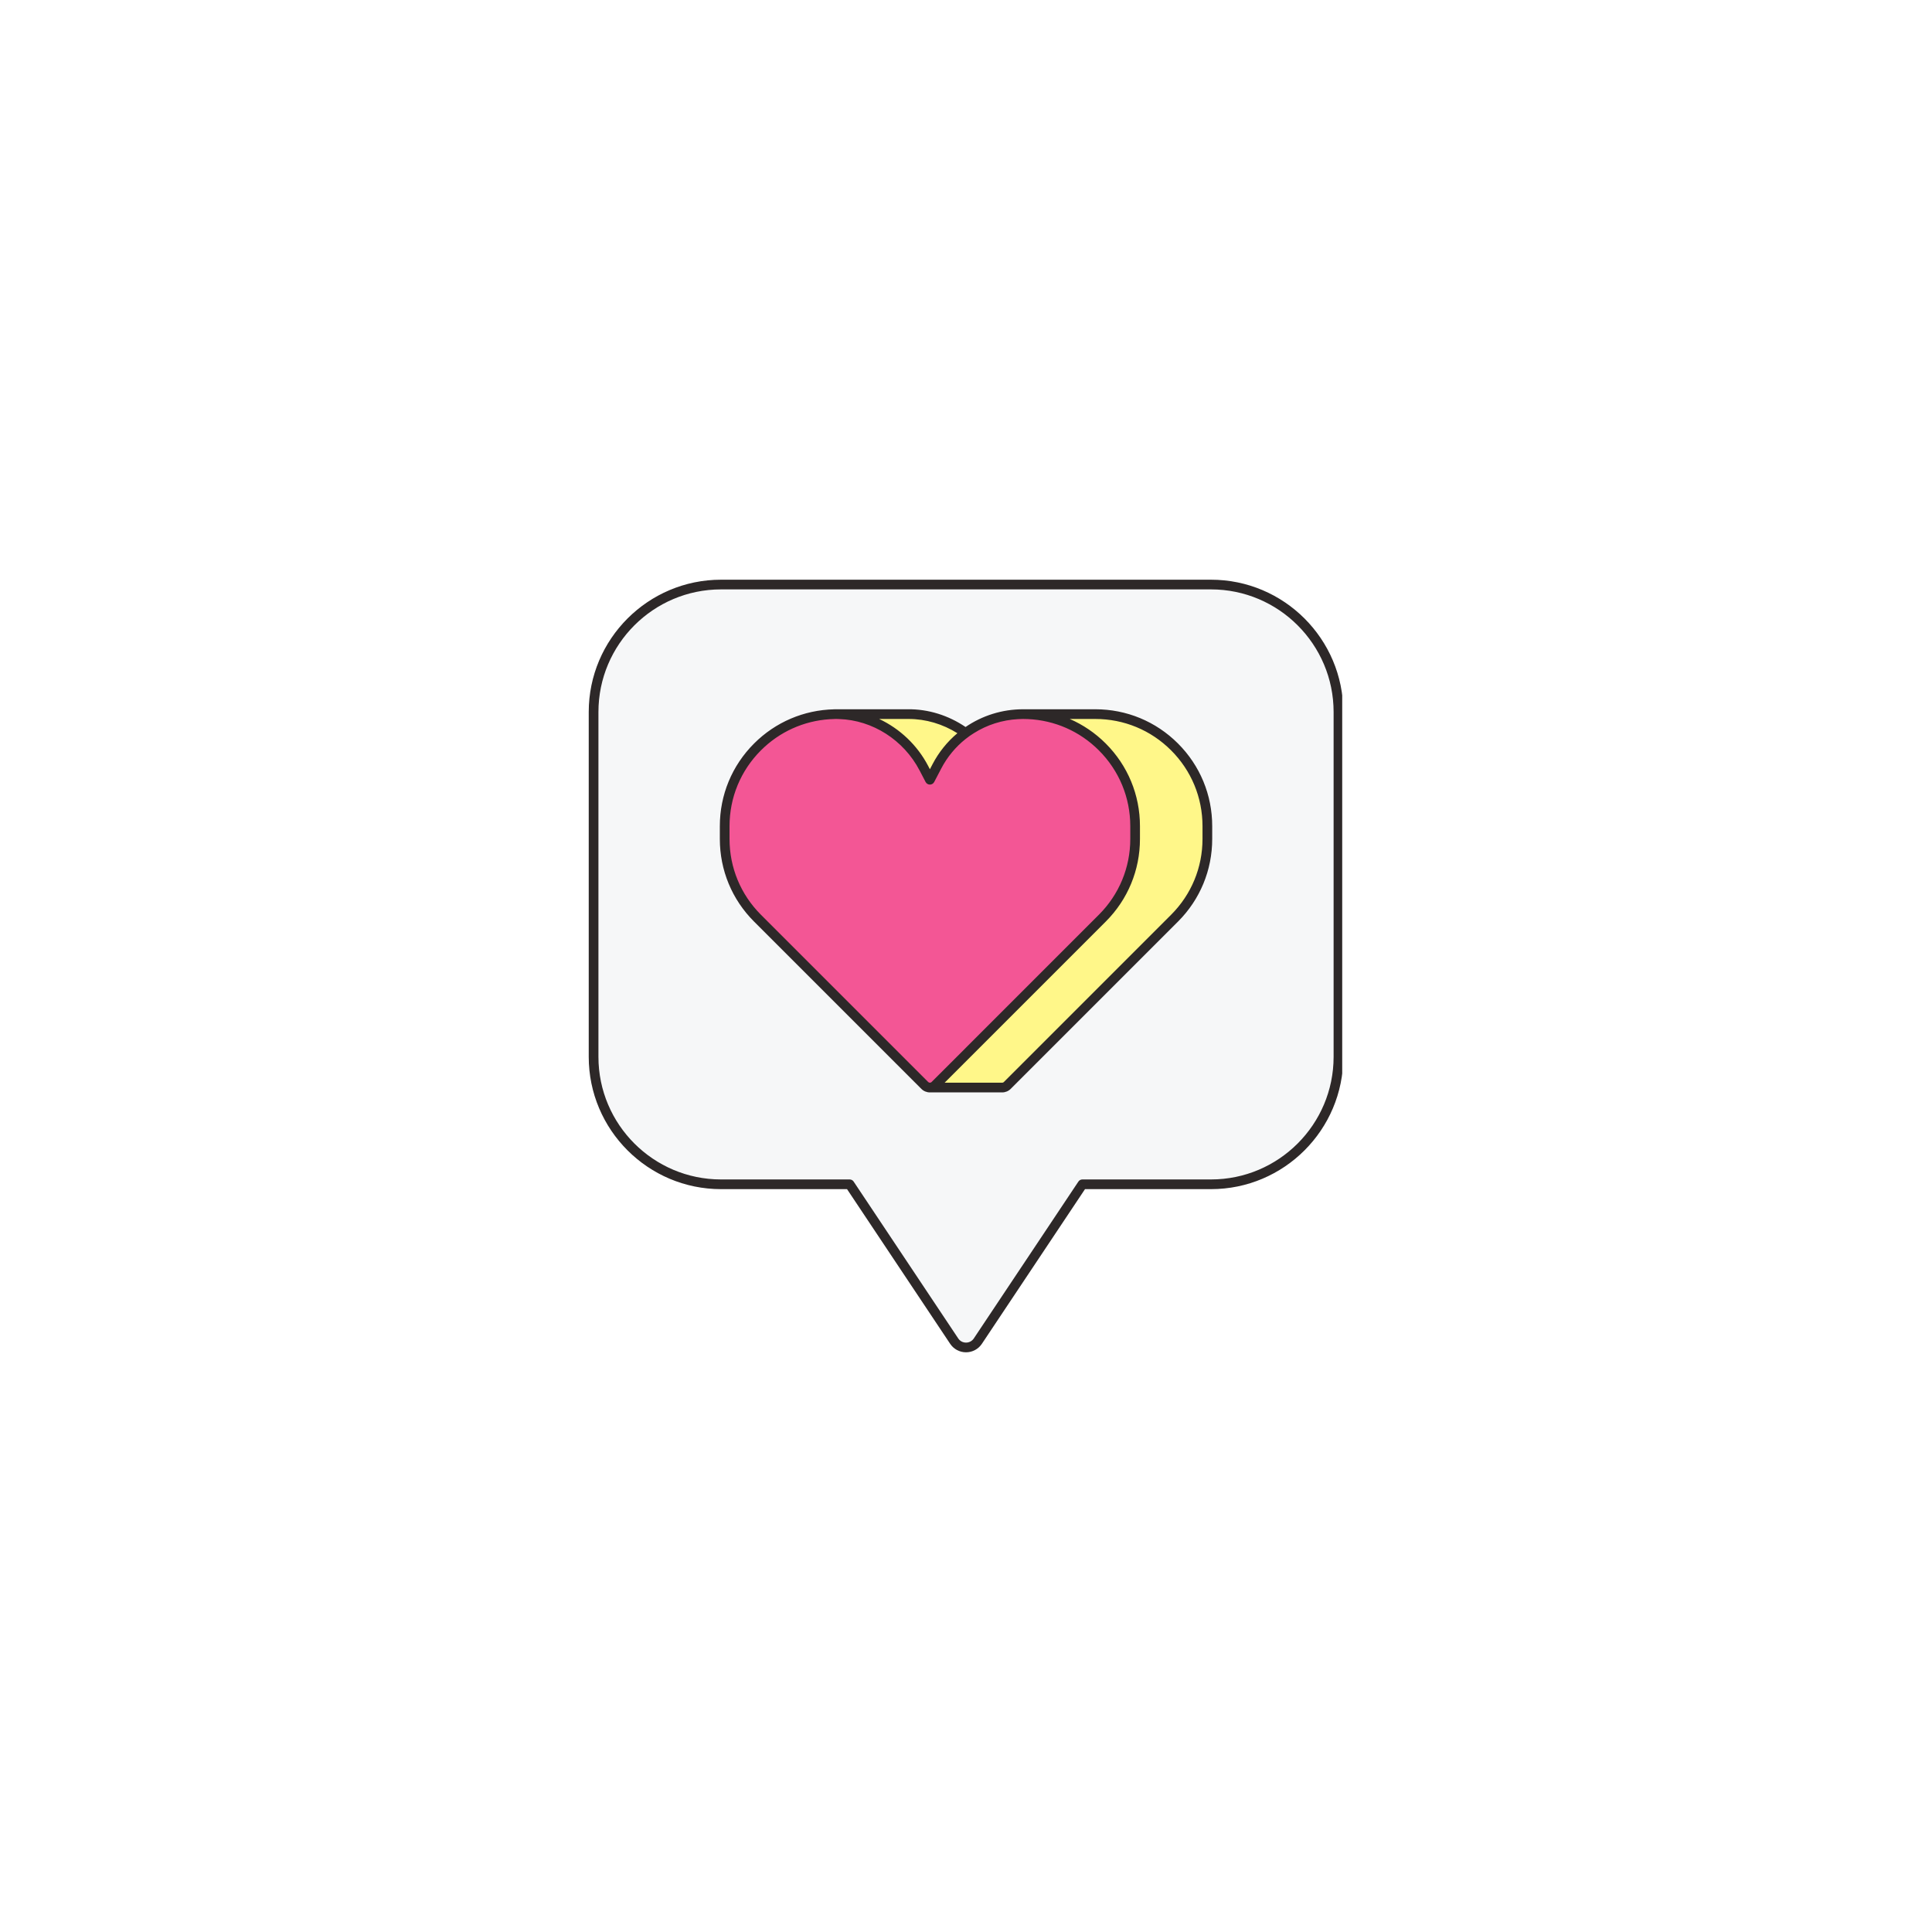
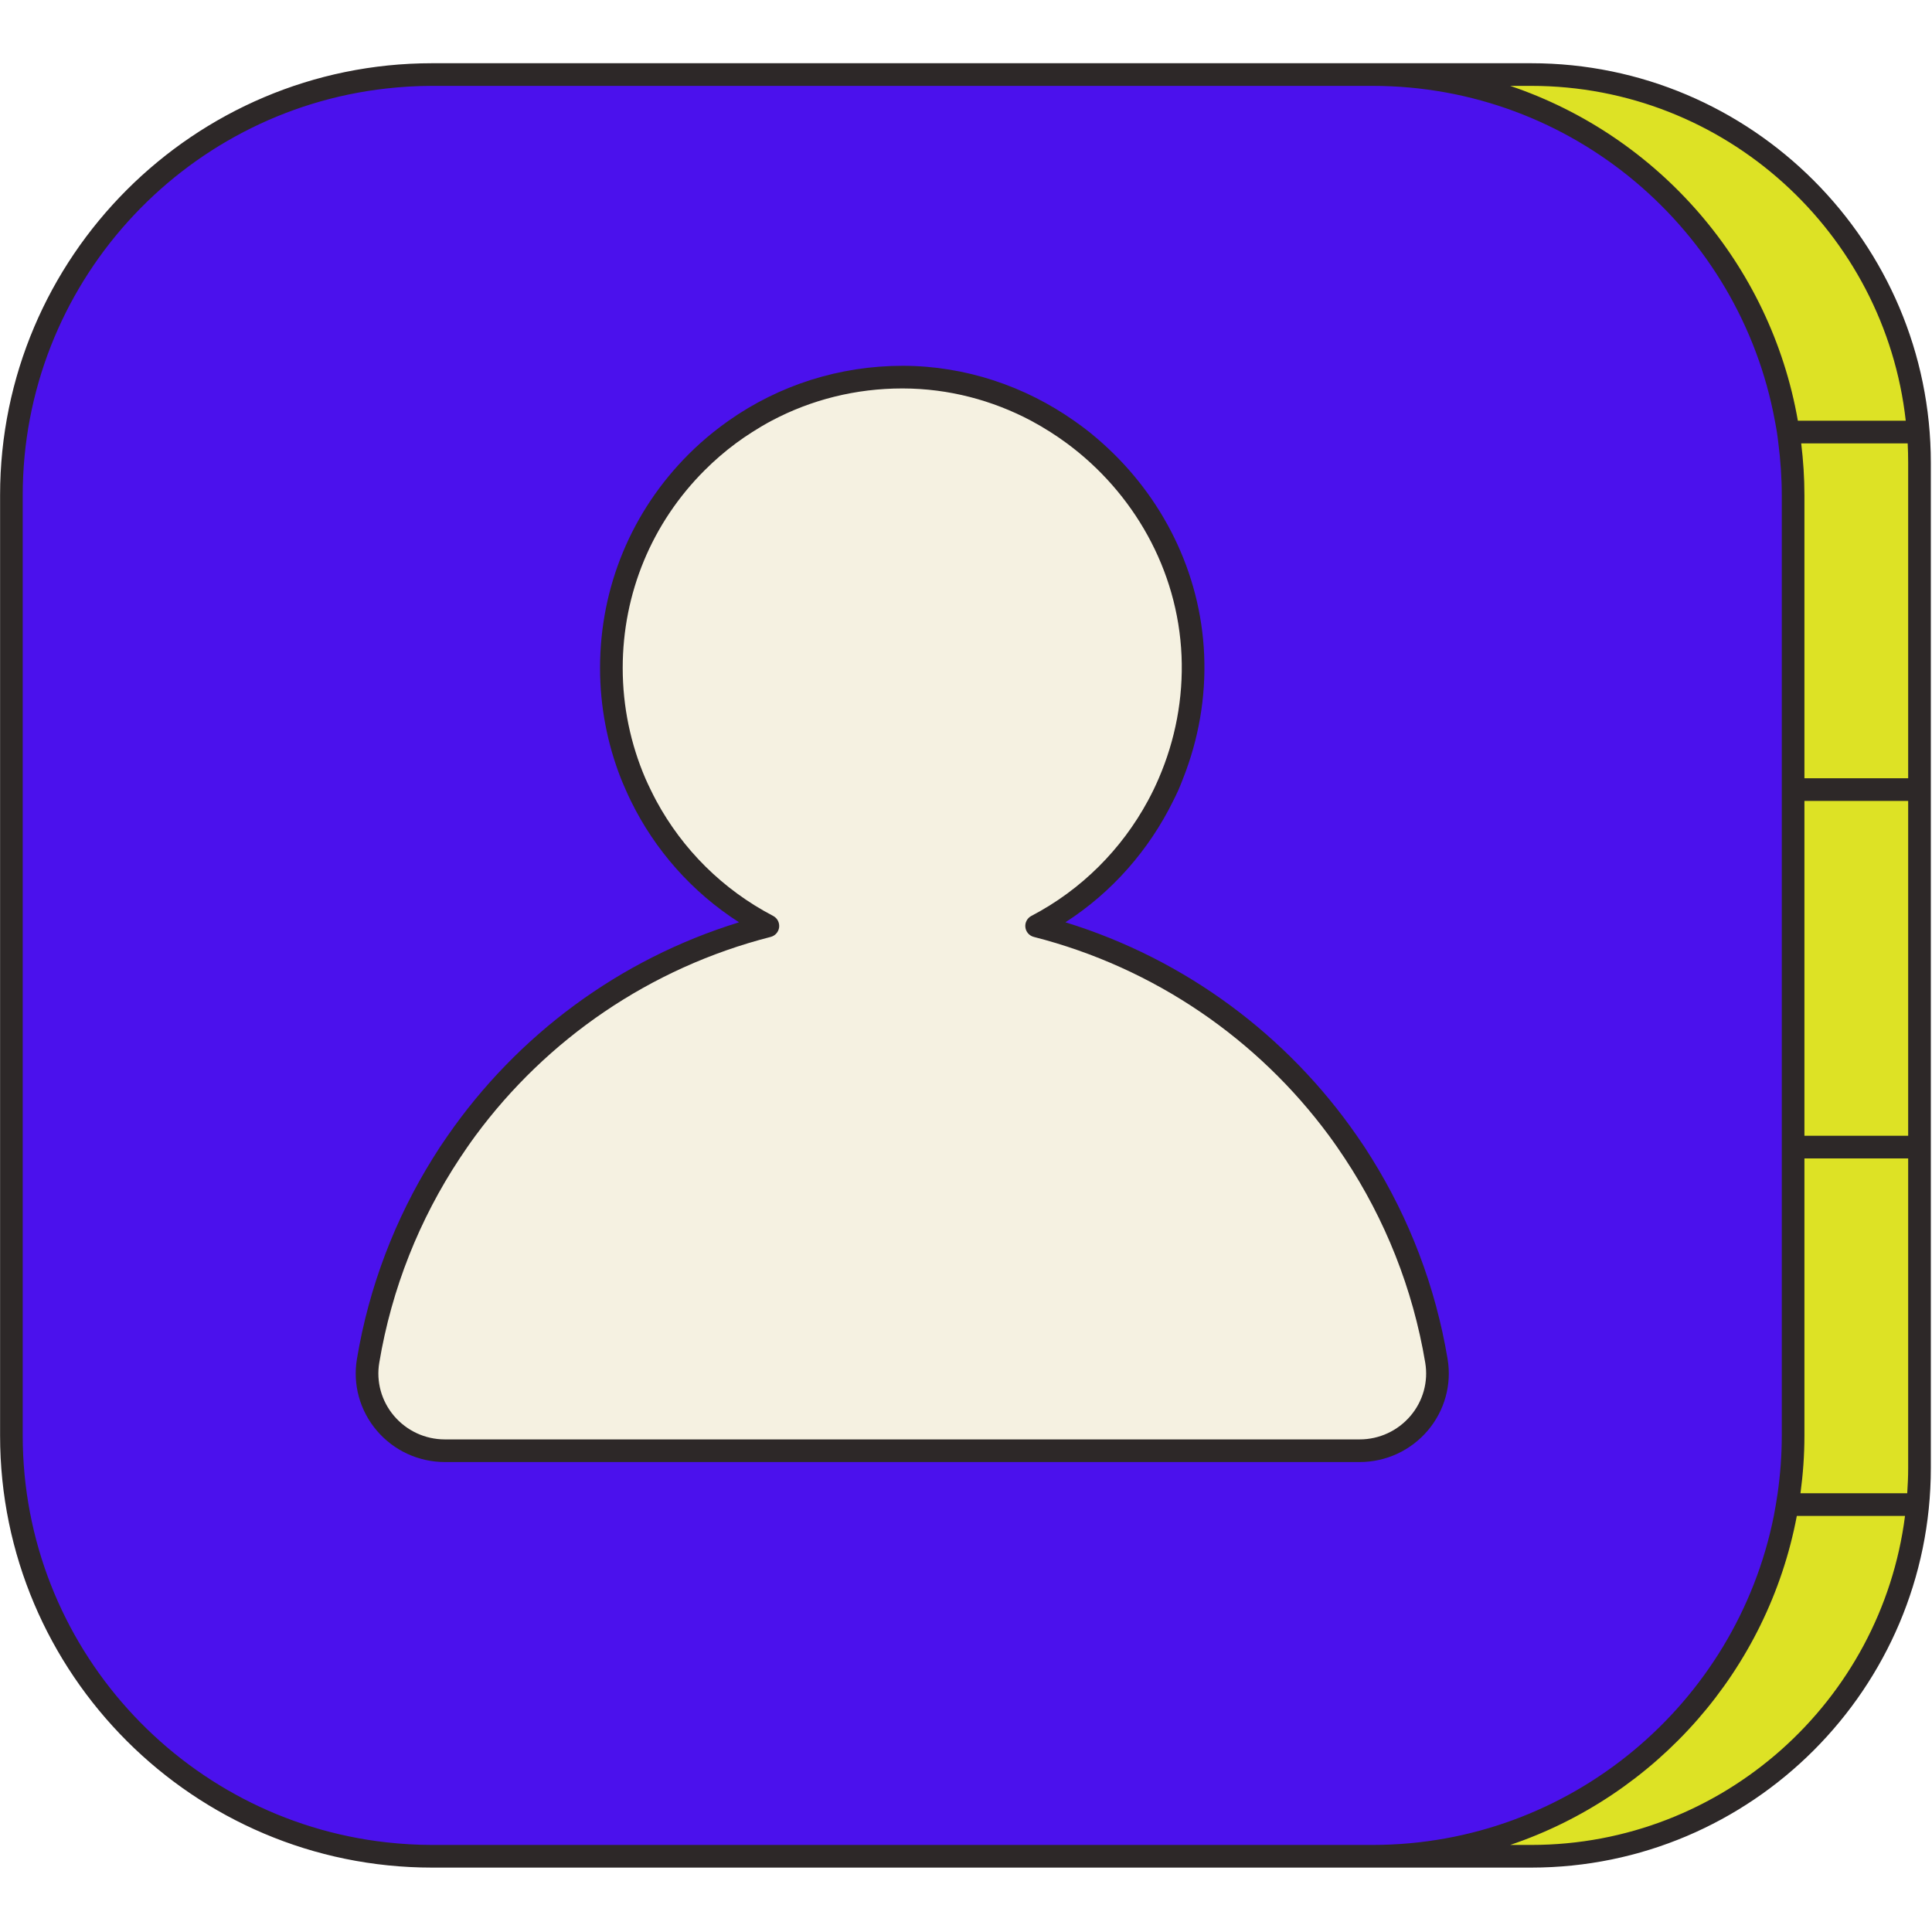
- <svg xmlns="http://www.w3.org/2000/svg" width="500" zoomAndPan="magnify" viewBox="0 0 375 375" height="500" preserveAspectRatio="xMidYMid meet" version="1.0">
+ <svg xmlns="http://www.w3.org/2000/svg" width="500" zoomAndPan="magnify" viewBox="0 0 375 375" height="500" preserveAspectRatio="xMidYMid meet" version="1.2">
  <defs>
-     <clipPath id="cbd2e691e8">
-       <path d="M 114.273 112.5 L 260.523 112.5 L 260.523 262.5 L 114.273 262.5 Z M 114.273 112.5 " clip-rule="nonzero" />
+     <clipPath id="fcb83dad53">
+       <path d="M 0 12.273 L 375 12.273 L 375 362.523 L 0 362.523 Z M 0 12.273 " />
+     </clipPath>
+     <clipPath id="e726742166">
+       <path d="M 0 12.273 L 375 12.273 L 375 362.523 L 0 362.523 Z M 0 12.273 " />
    </clipPath>
  </defs>
-   <path fill="#f6f7f8" d="M 115.215 138.199 L 115.215 205.133 C 115.215 218.797 126.289 229.871 139.949 229.871 L 164.914 229.871 L 185.203 260.309 C 186.297 261.949 188.711 261.949 189.805 260.309 L 210.094 229.871 L 235.059 229.871 C 248.719 229.871 259.793 218.797 259.793 205.133 L 259.793 138.199 C 259.793 124.535 248.719 113.461 235.059 113.461 L 139.949 113.461 C 126.289 113.461 115.215 124.535 115.215 138.199 Z M 115.215 138.199 " fill-opacity="1" fill-rule="nonzero" />
-   <path fill="#fff789" d="M 227.977 144.98 C 223.898 140.898 218.367 138.609 212.598 138.609 L 198.578 138.609 L 198.578 144.867 C 197.531 146.027 196.613 147.324 195.871 148.75 L 194.516 151.348 L 193.344 149.105 C 190 142.695 183.387 138.52 176.156 138.609 L 161.984 138.609 L 161.984 144.105 C 161.668 144.387 161.355 144.676 161.055 144.98 C 156.973 149.059 154.684 154.59 154.684 160.359 L 154.684 162.836 C 154.684 168.605 156.973 174.137 161.055 178.215 L 187.465 204.629 L 180.492 204.629 L 180.492 211.094 L 194.516 211.094 C 194.875 211.094 195.238 210.957 195.512 210.684 L 227.977 178.219 C 232.055 174.137 234.348 168.605 234.348 162.836 L 234.348 160.359 C 234.348 154.59 232.059 149.059 227.977 144.98 Z M 227.977 144.98 " fill-opacity="1" fill-rule="nonzero" />
-   <path fill="#f35695" d="M 213.957 144.98 C 209.879 140.898 204.344 138.609 198.578 138.609 C 191.547 138.609 185.098 142.516 181.848 148.75 L 180.492 151.348 L 179.324 149.105 C 175.98 142.695 169.363 138.52 162.133 138.609 C 156.465 138.684 151.043 140.965 147.031 144.98 C 142.953 149.059 140.66 154.59 140.66 160.359 L 140.66 162.836 C 140.66 168.605 142.953 174.137 147.031 178.219 L 179.496 210.684 C 180.047 211.234 180.941 211.234 181.492 210.684 L 213.957 178.219 C 218.035 174.137 220.328 168.605 220.328 162.836 L 220.328 160.359 C 220.328 154.59 218.035 149.059 213.957 144.98 Z M 213.957 144.98 " fill-opacity="1" fill-rule="nonzero" />
-   <g clip-path="url(#cbd2e691e8)">
-     <path fill="#2d2828" d="M 235.059 112.52 L 139.949 112.52 C 125.793 112.52 114.273 124.039 114.273 138.199 L 114.273 205.133 C 114.273 219.293 125.793 230.812 139.949 230.812 L 164.41 230.812 L 184.422 260.828 C 185.109 261.863 186.262 262.48 187.504 262.48 C 188.746 262.48 189.898 261.863 190.586 260.828 L 210.598 230.812 L 235.059 230.812 C 249.219 230.812 260.734 219.293 260.734 205.133 L 260.734 138.199 C 260.734 124.039 249.219 112.52 235.059 112.52 Z M 258.852 205.133 C 258.852 218.254 248.18 228.93 235.059 228.93 L 210.094 228.93 C 209.781 228.93 209.484 229.086 209.312 229.348 L 189.02 259.785 C 188.676 260.301 188.125 260.598 187.504 260.598 C 186.883 260.598 186.332 260.301 185.988 259.785 L 165.695 229.348 C 165.523 229.086 165.23 228.93 164.914 228.93 L 139.949 228.93 C 126.828 228.93 116.156 218.254 116.156 205.133 L 116.156 138.199 C 116.156 125.078 126.828 114.402 139.949 114.402 L 235.059 114.402 C 248.18 114.402 258.852 125.078 258.852 138.199 Z M 212.598 137.668 L 198.578 137.668 C 194.504 137.668 190.641 138.906 187.414 141.109 C 184.102 138.867 180.184 137.609 176.156 137.668 L 162.395 137.668 C 162.383 137.668 162.371 137.668 162.359 137.668 C 162.281 137.668 162.199 137.668 162.121 137.668 L 161.984 137.668 C 161.957 137.668 161.93 137.676 161.902 137.676 C 156.035 137.809 150.523 140.156 146.367 144.312 C 142.078 148.598 139.719 154.297 139.719 160.359 L 139.719 162.836 C 139.719 168.898 142.078 174.598 146.367 178.883 L 178.832 211.348 C 179.277 211.793 179.867 212.035 180.492 212.035 L 194.516 212.035 C 195.145 212.035 195.734 211.793 196.176 211.348 L 228.645 178.883 C 232.93 174.598 235.289 168.898 235.289 162.836 L 235.289 160.359 C 235.289 154.297 232.93 148.598 228.645 144.312 C 224.359 140.027 218.66 137.668 212.598 137.668 Z M 233.406 162.836 C 233.406 168.395 231.242 173.621 227.312 177.551 L 194.848 210.016 C 194.727 210.137 194.586 210.152 194.516 210.152 L 183.352 210.152 L 214.621 178.883 C 218.906 174.598 221.266 168.898 221.266 162.836 L 221.266 160.359 C 221.266 154.297 218.906 148.598 214.621 144.312 C 212.578 142.27 210.211 140.672 207.641 139.551 L 212.598 139.551 C 218.156 139.551 223.383 141.715 227.312 145.645 C 231.242 149.574 233.406 154.801 233.406 160.359 Z M 141.602 160.359 C 141.602 154.801 143.766 149.574 147.695 145.645 C 151.293 142.047 156 139.922 161.043 139.598 C 161.355 139.574 161.668 139.562 161.984 139.559 C 162.039 139.555 162.09 139.551 162.145 139.551 C 162.219 139.551 162.289 139.551 162.359 139.551 C 162.551 139.551 162.738 139.562 162.926 139.57 C 169.355 139.785 175.402 143.625 178.488 149.539 L 179.66 151.785 C 179.82 152.094 180.145 152.289 180.492 152.289 C 180.844 152.289 181.164 152.094 181.328 151.785 L 182.684 149.188 C 183.867 146.914 185.492 144.973 187.418 143.441 C 187.68 143.234 187.941 143.035 188.211 142.844 C 188.477 142.656 188.746 142.48 189.023 142.309 C 191.57 140.699 194.523 139.742 197.637 139.582 C 197.949 139.566 198.262 139.551 198.578 139.551 C 198.891 139.551 199.207 139.559 199.52 139.574 C 204.723 139.805 209.582 141.938 213.289 145.645 C 217.223 149.574 219.387 154.801 219.387 160.359 L 219.387 162.836 C 219.387 168.395 217.223 173.621 213.289 177.551 L 187.504 203.336 L 186.84 204.004 L 185.273 205.57 L 181.434 209.406 L 180.824 210.016 C 180.734 210.109 180.613 210.152 180.492 210.152 C 180.375 210.152 180.254 210.109 180.164 210.016 L 179.551 209.406 L 147.695 177.551 C 143.766 173.621 141.602 168.395 141.602 162.836 Z M 176.383 139.551 C 179.734 139.551 183.004 140.547 185.828 142.316 C 183.883 143.953 182.234 145.973 181.012 148.316 L 180.492 149.312 L 180.156 148.668 C 178.035 144.598 174.629 141.426 170.645 139.551 L 176.168 139.551 C 176.238 139.551 176.309 139.551 176.383 139.551 Z M 176.383 139.551 " fill-opacity="1" fill-rule="nonzero" />
+   <g id="76f2ff4617">
+     <g clip-rule="nonzero" clip-path="url(#fcb83dad53)">
+       <path style=" stroke:none;fill-rule:nonzero;fill:#2d2828;fill-opacity:1;" d="M 83.867 362.184 C 37.801 362.184 0.328 324.711 0.328 278.645 L 0.328 96.125 C 0.328 50.062 37.801 12.586 83.867 12.586 L 297.203 12.586 C 339.801 12.586 374.461 47.246 374.461 89.844 L 374.461 284.926 C 374.461 327.527 339.801 362.184 297.203 362.184 Z M 83.867 362.184 " />
+     </g>
+     <path style=" stroke:none;fill-rule:nonzero;fill:#dde225;fill-opacity:1;" d="M 372.574 89.844 L 372.574 284.926 C 372.574 287.328 372.449 289.699 372.23 292.043 C 368.641 330.332 336.426 360.301 297.203 360.301 L 266.387 360.301 C 306.918 360.301 340.535 330.762 346.93 292.043 C 347.648 287.684 348.039 283.211 348.039 278.645 L 348.039 96.125 C 348.039 91.957 347.727 87.863 347.121 83.863 C 341.207 44.586 307.316 14.473 266.387 14.473 L 297.203 14.473 C 336.812 14.473 369.266 45.035 372.316 83.863 C 372.473 85.84 372.574 87.828 372.574 89.844 Z M 372.574 89.844 " />
+     <path style=" stroke:none;fill-rule:nonzero;fill:#4b11ed;fill-opacity:1;" d="M 347.121 83.863 C 341.207 44.586 307.316 14.473 266.387 14.473 L 83.867 14.473 C 38.77 14.473 2.211 51.027 2.211 96.125 L 2.211 278.645 C 2.211 323.742 38.77 360.301 83.867 360.301 L 266.387 360.301 C 306.918 360.301 340.535 330.762 346.93 292.043 C 347.648 287.684 348.039 283.211 348.039 278.645 L 348.039 96.125 C 348.039 91.957 347.727 87.863 347.121 83.863 Z M 262.172 222.648 C 270.477 234.891 276.273 248.969 278.809 264.156 C 280.332 273.293 273.176 281.586 263.914 281.586 L 86.34 281.586 C 77.078 281.586 69.918 273.293 71.445 264.156 C 73.977 248.969 79.777 234.891 88.082 222.648 C 102.285 201.711 123.84 186.16 149.047 179.727 C 137.984 173.953 129.078 164.625 123.836 153.258 C 120.523 146.078 118.668 138.086 118.668 129.656 C 118.668 110.801 127.922 94.117 142.121 83.863 C 151.438 77.137 162.879 73.172 175.254 73.199 C 187.391 73.227 198.719 77.18 207.988 83.863 C 221.598 93.68 230.77 109.379 231.531 127.184 C 231.93 136.52 230.055 145.379 226.422 153.258 C 221.18 164.625 212.27 173.953 201.207 179.727 C 226.414 186.16 247.969 201.711 262.172 222.648 Z M 262.172 222.648 " />
+     <path style=" stroke:none;fill-rule:nonzero;fill:#f5f1e1;fill-opacity:1;" d="M 263.914 281.586 L 86.34 281.586 C 77.078 281.586 69.918 273.293 71.445 264.156 C 73.977 248.969 79.777 234.891 88.082 222.648 C 102.285 201.711 123.84 186.16 149.047 179.727 C 137.984 173.953 129.078 164.625 123.836 153.258 C 120.523 146.078 118.668 138.086 118.668 129.656 C 118.668 110.801 127.922 94.117 142.121 83.863 C 151.438 77.137 162.879 73.172 175.254 73.199 C 187.391 73.227 198.719 77.18 207.988 83.863 C 221.598 93.68 230.77 109.379 231.531 127.184 C 231.93 136.52 230.055 145.379 226.422 153.258 C 221.18 164.625 212.27 173.953 201.207 179.727 C 226.414 186.16 247.969 201.711 262.172 222.648 C 270.477 234.891 276.273 248.969 278.809 264.156 C 280.332 273.293 273.176 281.586 263.914 281.586 Z M 263.914 281.586 " />
+     <g clip-rule="nonzero" clip-path="url(#e726742166)">
+       <path style=" stroke:none;fill-rule:nonzero;fill:#2d2828;fill-opacity:1;" d="M 297.203 12.273 L 83.867 12.273 C 37.629 12.273 0.016 49.891 0.016 96.125 L 0.016 278.645 C 0.016 324.883 37.629 362.5 83.867 362.5 L 297.203 362.5 C 339.973 362.5 374.773 327.699 374.773 284.926 L 374.773 89.844 C 374.773 47.07 339.973 12.273 297.203 12.273 Z M 370.375 220.453 L 350.238 220.453 L 350.238 155.457 L 370.375 155.457 Z M 370.375 284.926 C 370.375 286.582 370.301 288.219 370.191 289.844 L 349.469 289.844 C 349.961 286.18 350.238 282.445 350.238 278.645 L 350.238 224.848 L 370.375 224.848 Z M 83.867 358.102 C 80.867 358.102 77.91 357.918 74.992 357.594 C 35.344 353.164 4.41 319.457 4.41 278.645 L 4.41 96.125 C 4.41 55.312 35.344 21.605 74.992 17.176 C 77.91 16.852 80.867 16.668 83.867 16.668 L 266.387 16.668 C 305.262 16.668 337.68 44.738 344.5 81.664 C 344.637 82.398 344.781 83.125 344.895 83.863 C 345.008 84.59 345.09 85.328 345.184 86.062 C 345.602 89.359 345.844 92.715 345.844 96.125 L 345.844 278.645 C 345.844 282.449 345.559 286.184 345.039 289.844 C 344.934 290.582 344.816 291.312 344.691 292.043 C 344.566 292.777 344.441 293.516 344.297 294.242 C 337.027 330.609 304.863 358.102 266.387 358.102 Z M 348.965 81.664 C 343.648 51.211 321.852 26.363 293.125 16.668 L 297.203 16.668 C 334.785 16.668 365.828 45.152 369.906 81.664 Z M 293.125 358.102 C 321.496 348.527 343.105 324.18 348.762 294.242 L 369.762 294.242 C 365.172 330.203 334.395 358.102 297.203 358.102 Z M 350.238 151.059 L 350.238 96.125 C 350.238 92.719 350.012 89.363 349.613 86.062 L 370.281 86.062 C 370.344 87.316 370.375 88.574 370.375 89.844 L 370.375 151.059 Z M 277.145 277.648 C 280.406 273.797 281.805 268.746 280.98 263.797 C 278.629 249.707 273.539 236.535 266.262 224.848 C 265.801 224.113 265.34 223.375 264.863 222.648 C 264.375 221.91 263.871 221.18 263.367 220.453 C 249.895 201.012 230.133 186.203 206.797 179.016 C 215.883 173.168 223.043 164.941 227.711 155.457 C 228.07 154.727 228.438 154 228.766 153.258 C 229.086 152.535 229.363 151.793 229.652 151.059 C 232.617 143.551 234.082 135.41 233.727 127.09 C 233.035 110.914 225.496 96.312 214.027 86.062 C 213.184 85.309 212.324 84.57 211.441 83.863 C 210.48 83.098 209.488 82.371 208.48 81.664 C 198.973 74.992 187.484 71.027 175.258 71 C 162.973 71 151.258 74.73 141.414 81.664 C 140.418 82.367 139.438 83.098 138.48 83.863 C 137.598 84.57 136.73 85.301 135.883 86.062 C 135.141 86.734 134.41 87.422 133.695 88.137 C 122.586 99.219 116.469 113.965 116.469 129.656 C 116.469 137.125 117.879 144.359 120.5 151.059 C 120.789 151.801 121.113 152.527 121.434 153.258 C 121.758 153.996 122.094 154.73 122.449 155.457 C 127.098 164.957 134.285 173.145 143.445 179.02 C 120.113 186.207 100.359 201.012 86.887 220.453 C 86.383 221.18 85.879 221.91 85.391 222.648 C 84.914 223.375 84.453 224.113 83.992 224.848 C 76.719 236.535 71.625 249.707 69.277 263.797 C 68.449 268.746 69.848 273.797 73.109 277.648 C 76.41 281.547 81.234 283.781 86.34 283.781 L 263.914 283.781 C 269.02 283.781 273.84 281.547 277.145 277.648 Z M 76.465 274.805 C 74.039 271.941 73 268.191 73.613 264.52 C 76.023 250.066 81.445 236.621 89.223 224.848 C 89.711 224.109 90.203 223.375 90.711 222.648 C 91.227 221.914 91.742 221.176 92.277 220.453 C 106.09 201.738 126.137 187.844 149.59 181.855 C 150.473 181.629 151.125 180.883 151.23 179.98 C 151.332 179.074 150.871 178.199 150.062 177.777 C 140.23 172.645 132.453 164.805 127.395 155.457 C 127.004 154.73 126.637 154 126.277 153.258 C 125.926 152.527 125.574 151.805 125.254 151.059 C 122.41 144.422 120.867 137.168 120.867 129.656 C 120.867 115.141 126.527 101.5 136.801 91.25 C 138.695 89.359 140.703 87.629 142.809 86.062 C 143.852 85.285 144.926 84.559 146.016 83.863 C 147.238 83.082 148.484 82.344 149.762 81.664 C 157.484 77.57 166.137 75.398 175.125 75.398 C 175.168 75.398 175.207 75.398 175.246 75.398 C 184.152 75.418 192.637 77.688 200.137 81.664 C 201.418 82.348 202.668 83.086 203.891 83.863 C 204.984 84.562 206.059 85.293 207.098 86.062 C 219.938 95.555 228.617 110.504 229.336 127.277 C 229.688 135.57 228.105 143.68 224.922 151.059 C 224.605 151.797 224.273 152.531 223.922 153.258 C 223.562 154 223.184 154.73 222.793 155.457 C 217.723 164.812 209.941 172.688 200.191 177.777 C 199.383 178.199 198.918 179.074 199.023 179.98 C 199.129 180.883 199.781 181.629 200.664 181.855 C 224.117 187.844 244.164 201.738 257.977 220.453 C 258.512 221.176 259.027 221.914 259.543 222.648 C 260.051 223.375 260.543 224.109 261.031 224.848 C 268.809 236.621 274.23 250.066 276.641 264.52 C 277.254 268.191 276.215 271.941 273.789 274.805 C 271.324 277.715 267.723 279.387 263.914 279.387 L 86.34 279.387 C 82.527 279.387 78.93 277.715 76.465 274.805 Z M 76.465 274.805 " />
+     </g>
  </g>
</svg>
